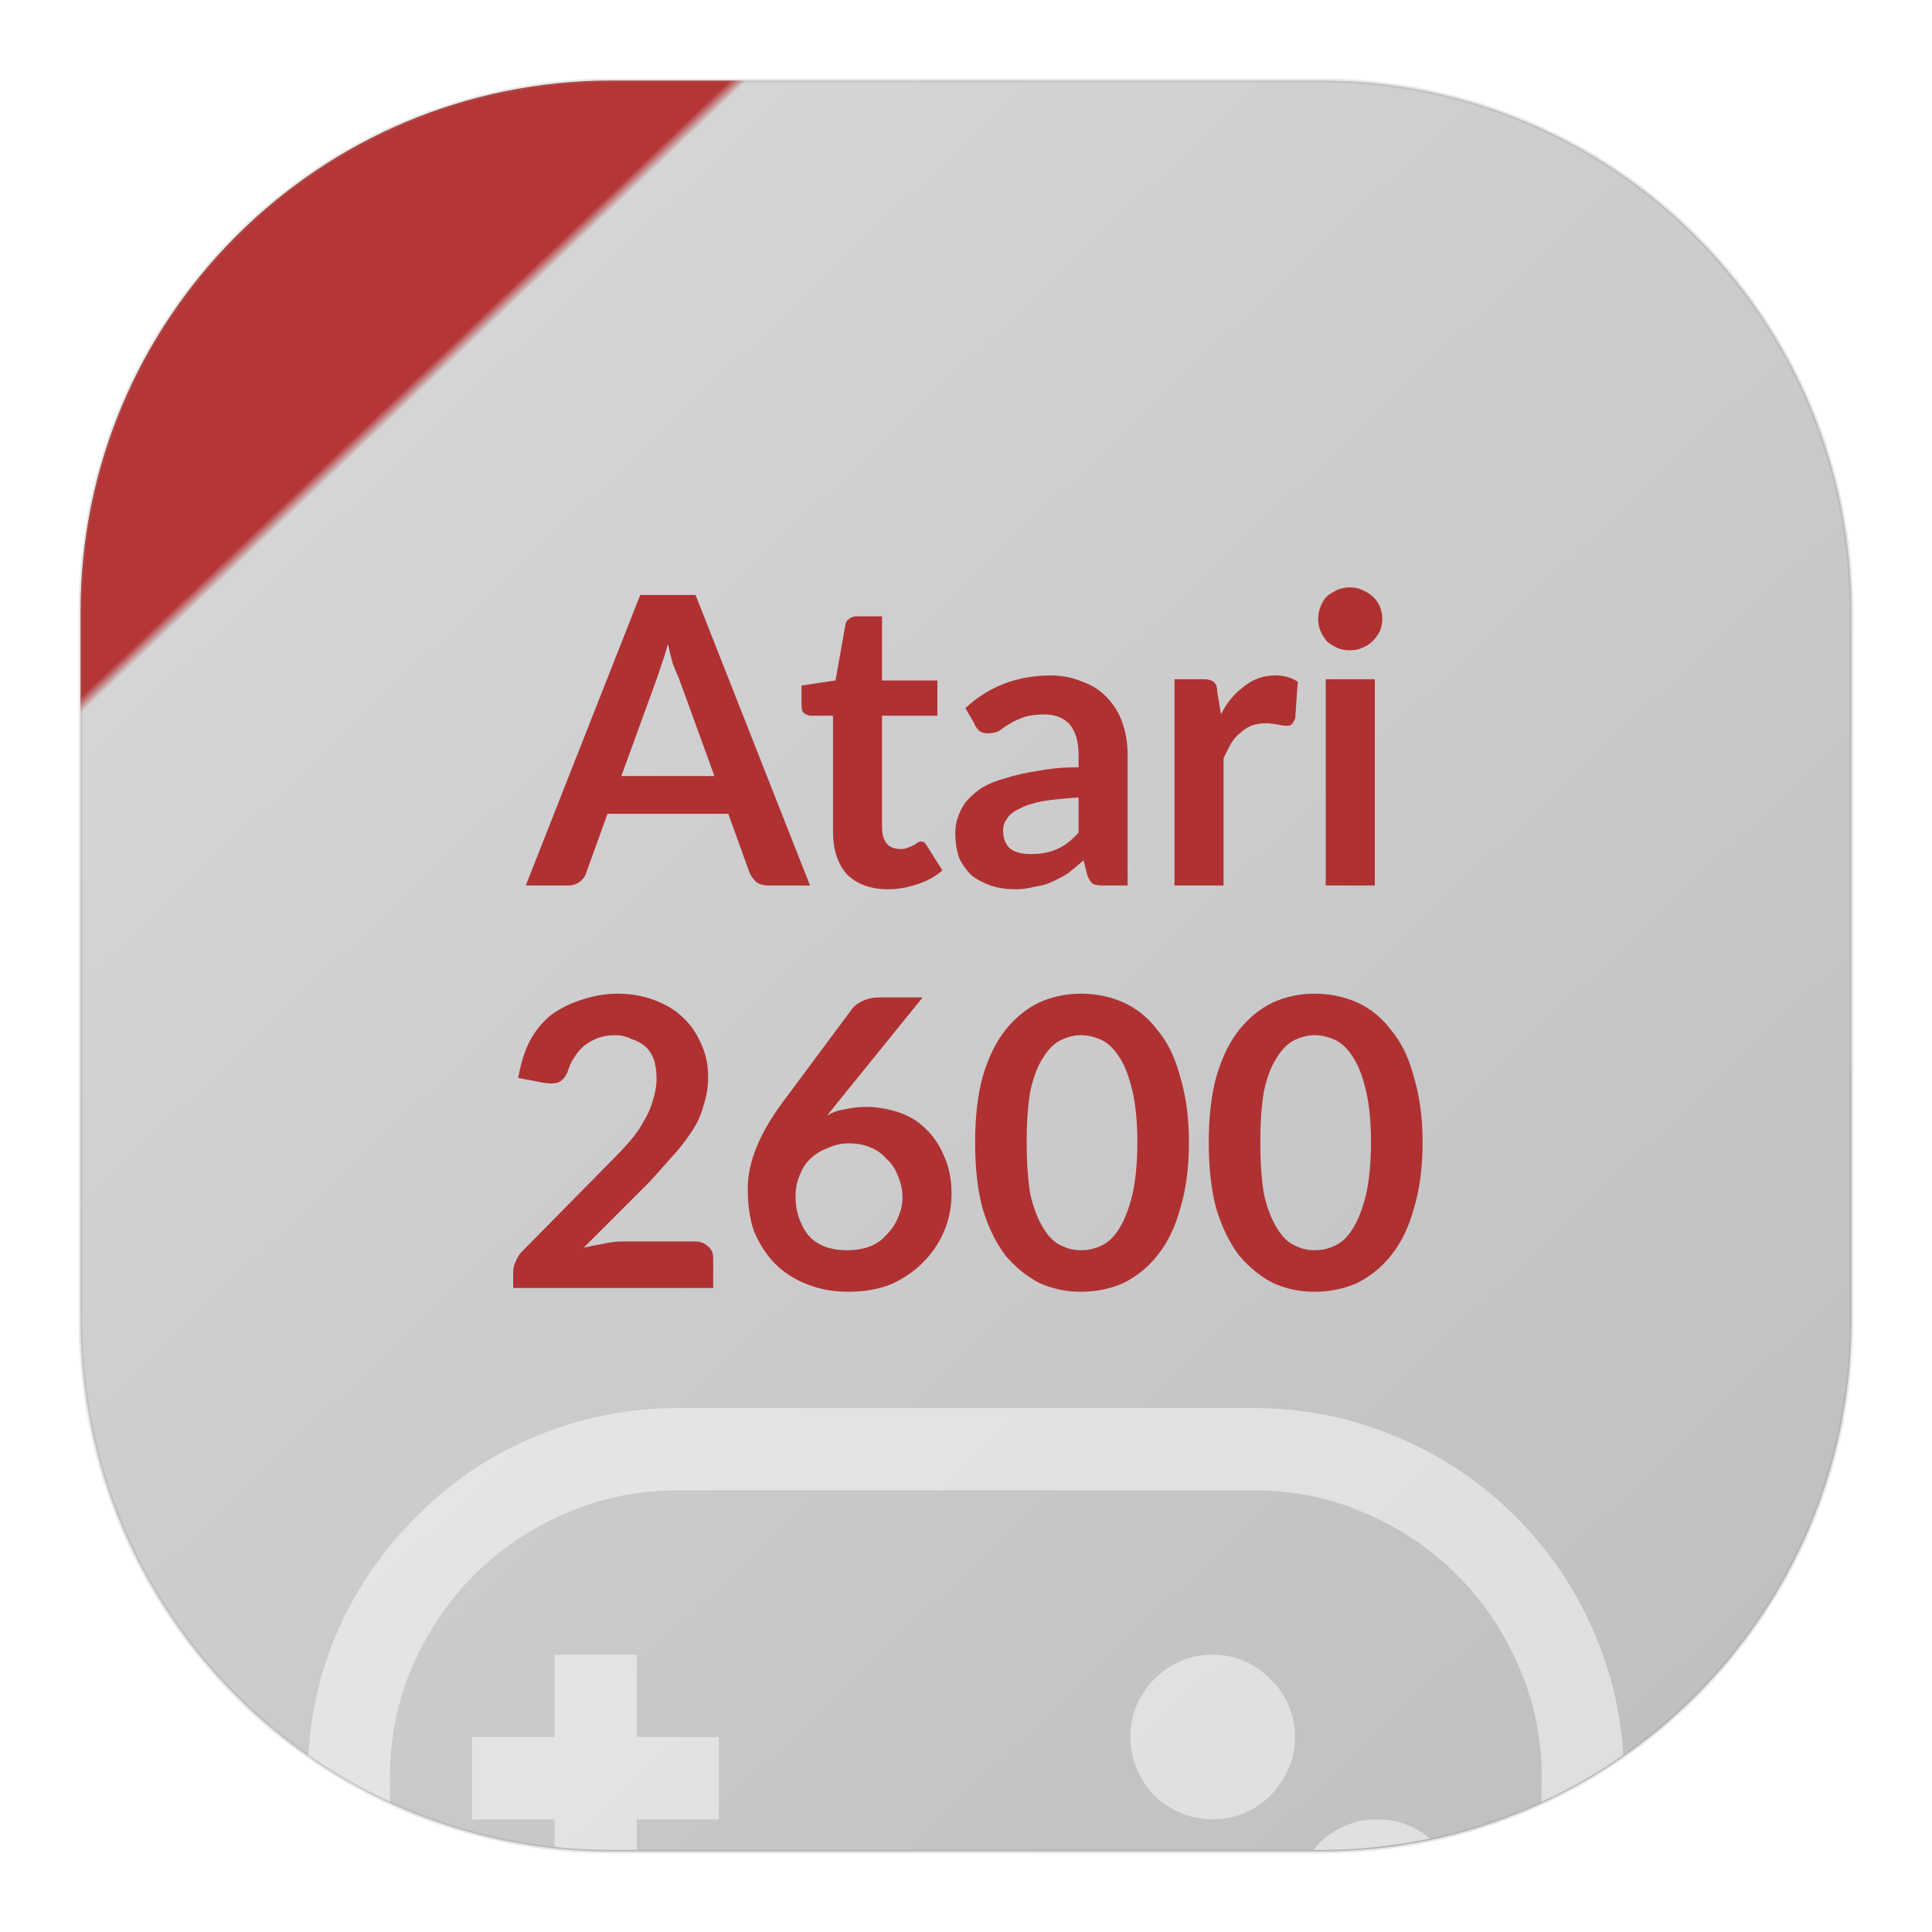
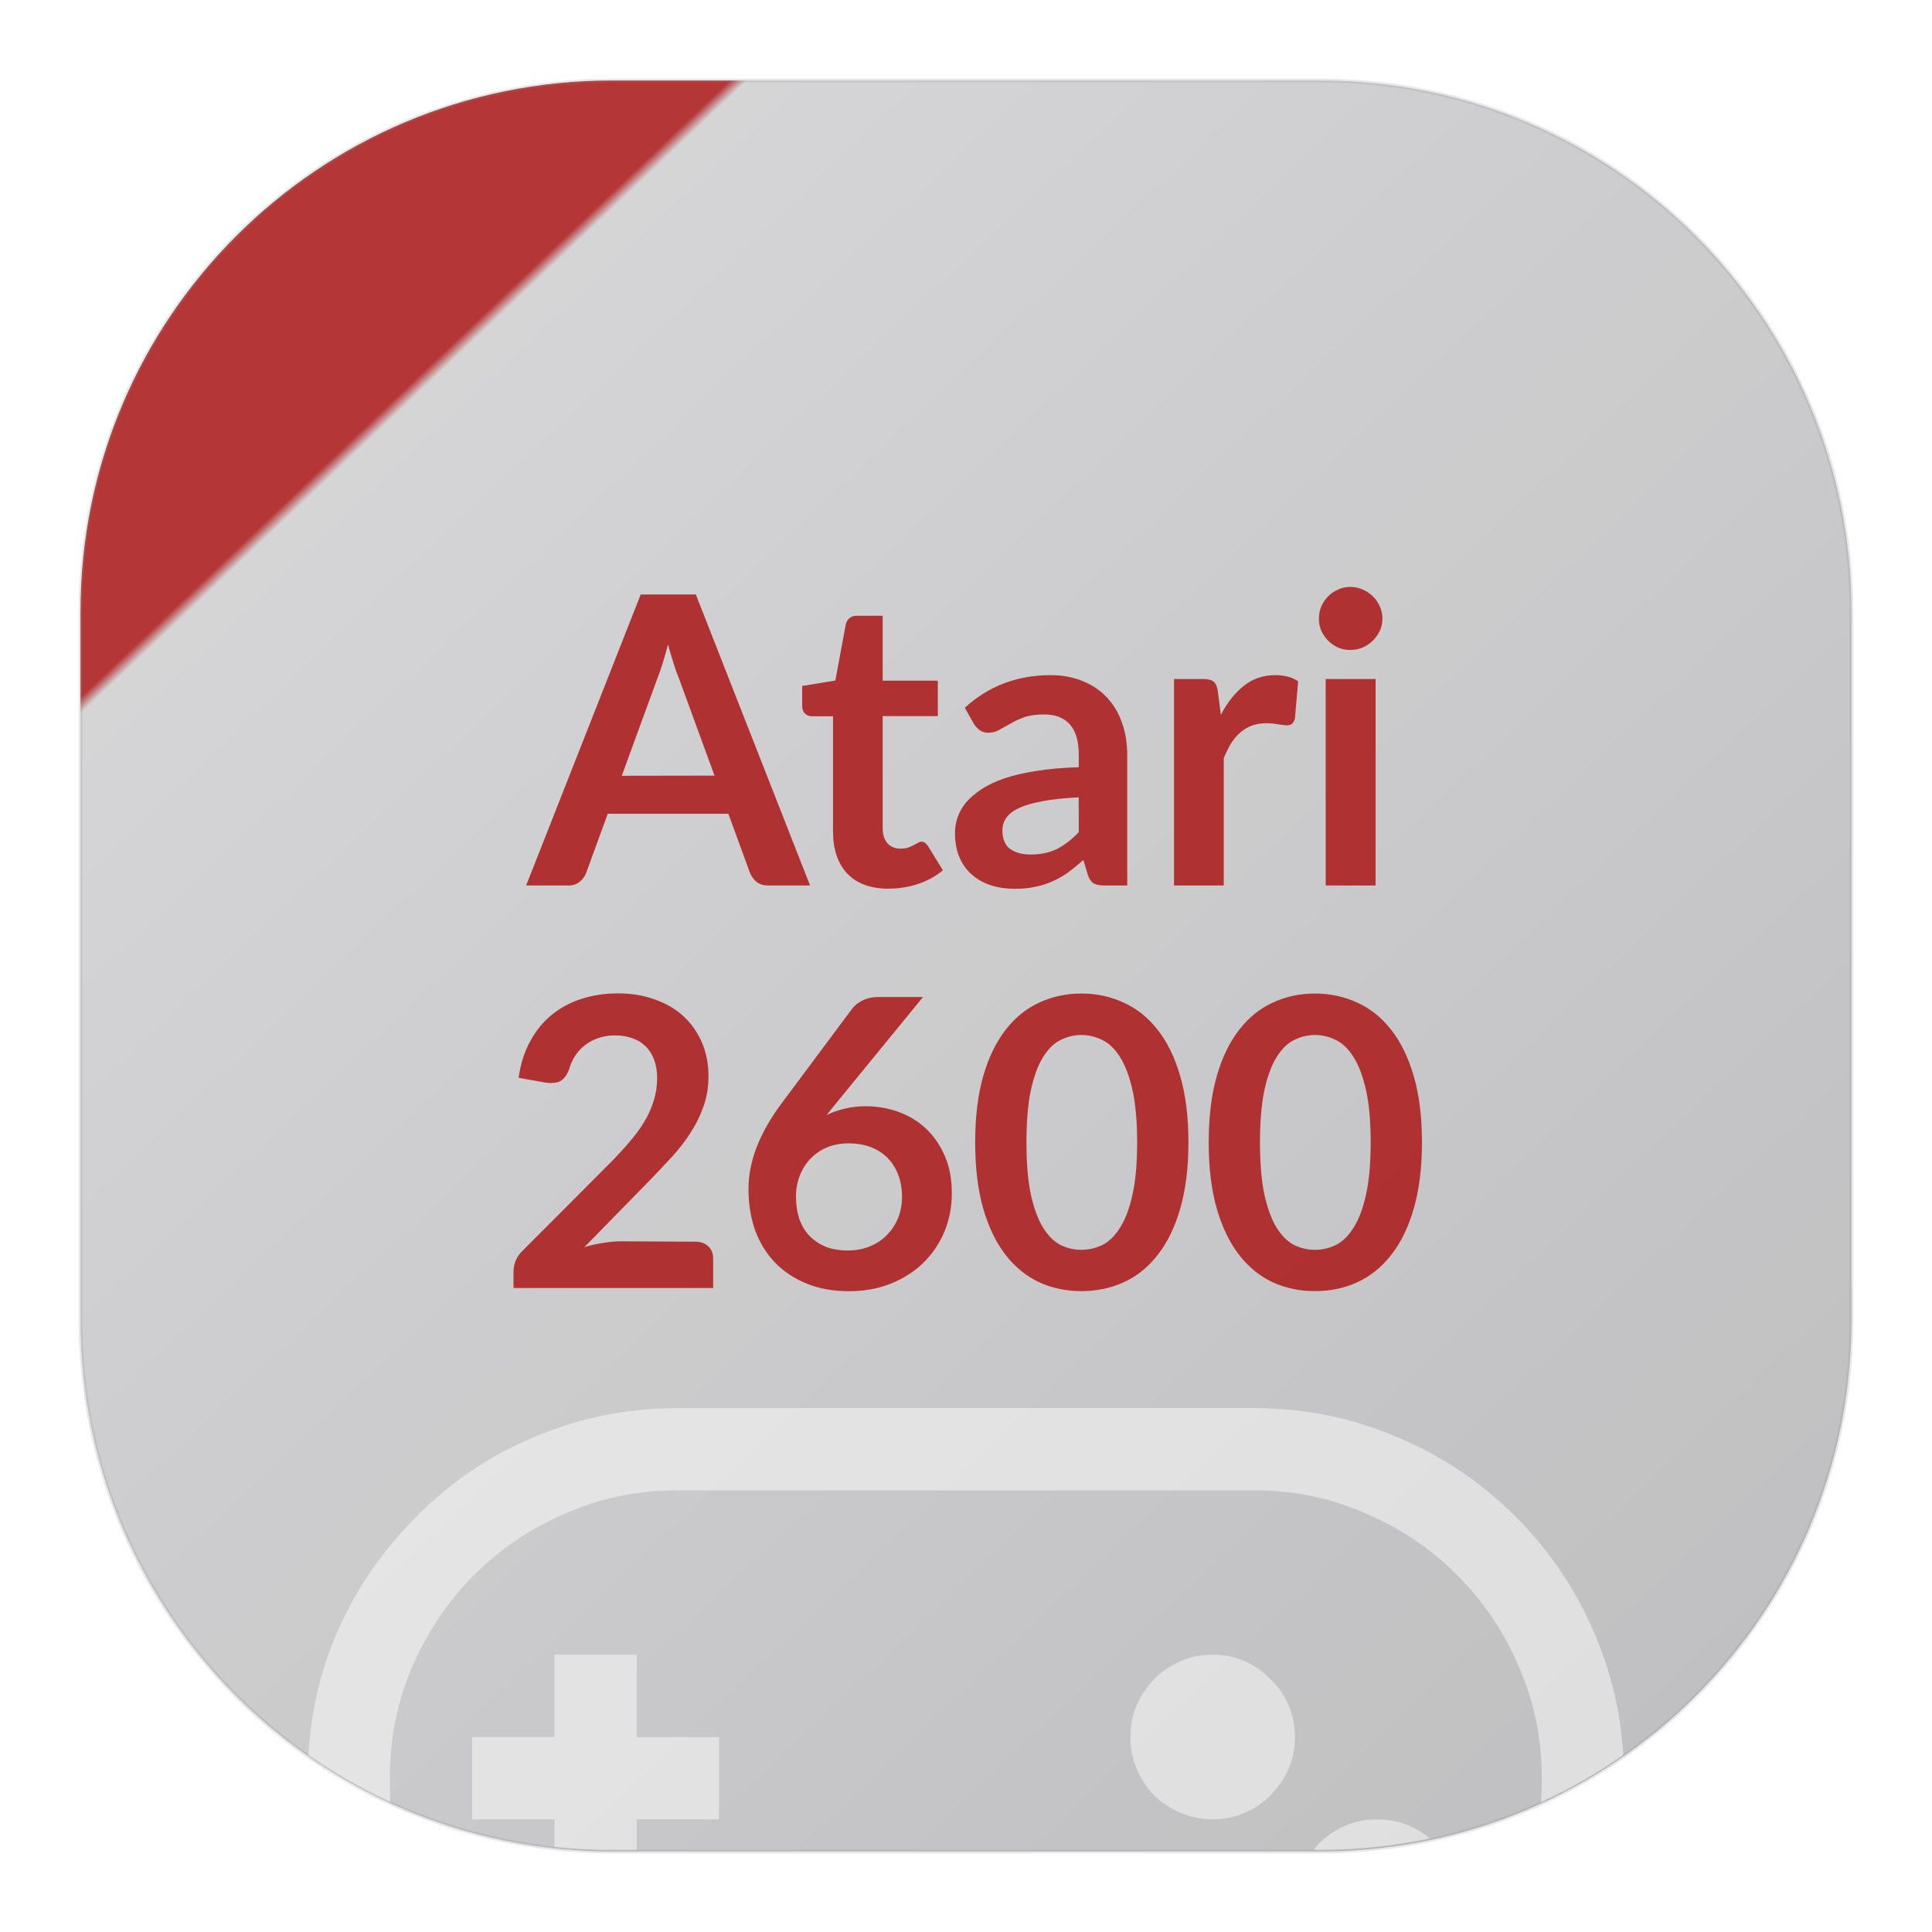
<svg xmlns="http://www.w3.org/2000/svg" viewBox="0 0 24 24" width="512" height="512" fill="none" version="1.1">
  <rect x="1" y="1" width="22" height="22" rx="6.6" fill="url(#a)" opacity=".9" stroke="gray" stroke-opacity=".2" vector-effect="non-scaling-stroke" style="-inkscape-stroke:hairline" />
-   <text x="11.988" y="11" fill="#ad2020" font-family="Lato" font-weight="bold" opacity=".9" stroke-width=".881" text-anchor="middle">
-     <tspan font-family="Lato" font-size="5px" font-weight="bold" stroke-width=".881">Atari</tspan>
-   </text>
-   <text x="11.988" y="16" fill="#ad2020" font-family="Lato" font-weight="bold" opacity=".9" stroke-width=".881" text-anchor="middle">
-     <tspan font-family="Lato" font-size="5px" font-weight="bold" stroke-width=".881">2600</tspan>
-   </text>
+   <path d="m 8.876,9.635 -0.44,-1.202 q -0.033,-0.08 -0.068,-0.19 -0.035,-0.11 -0.07,-0.237 -0.033,0.128 -0.068,0.24 -0.035,0.11 -0.068,0.193 l -0.438,1.198 z M 10.063,11 H 9.543 q -0.087,0 -0.142,-0.043 -0.055,-0.045 -0.083,-0.11 l -0.27,-0.738 h -1.498 l -0.27,0.738 q -0.02,0.058 -0.077,0.105 Q 7.146,11 7.061,11 h -0.525 l 1.423,-3.615 h 0.685 z m 0.977,0.04 q -0.335,0 -0.515,-0.188 -0.177,-0.19 -0.177,-0.522 V 8.898 h -0.263 q -0.05,0 -0.085,-0.033 -0.035,-0.033 -0.035,-0.098 v -0.245 l 0.412,-0.068 0.13,-0.7 q 0.013,-0.05 0.048,-0.077 0.035,-0.028 0.09,-0.028 h 0.32 v 0.807 h 0.685 v 0.44 h -0.685 v 1.39 q 0,0.12 0.058,0.188 0.06,0.068 0.163,0.068 0.058,0 0.095,-0.013 0.04,-0.015 0.068,-0.03 0.03,-0.015 0.052,-0.028 0.022,-0.015 0.045,-0.015 0.028,0 0.045,0.015 0.018,0.013 0.037,0.04 l 0.185,0.3 q -0.135,0.113 -0.31,0.17 -0.175,0.058 -0.362,0.058 z m 2.36,-1.135 q -0.268,0.013 -0.45,0.048 -0.182,0.033 -0.292,0.085 -0.11,0.052 -0.158,0.122 -0.048,0.07 -0.048,0.152 0,0.163 0.095,0.233 0.098,0.07 0.253,0.07 0.19,0 0.328,-0.068 0.14,-0.07 0.273,-0.21 z m -1.415,-1.113 q 0.443,-0.405 1.065,-0.405 0.225,0 0.403,0.075 0.177,0.072 0.3,0.205 0.122,0.13 0.185,0.312 0.065,0.182 0.065,0.4 V 11 h -0.28 q -0.087,0 -0.135,-0.025 -0.048,-0.028 -0.075,-0.107 l -0.055,-0.185 q -0.098,0.087 -0.19,0.155 -0.092,0.065 -0.193,0.11 -0.1,0.045 -0.215,0.068 -0.113,0.025 -0.25,0.025 -0.163,0 -0.3,-0.043 -0.138,-0.045 -0.237,-0.133 -0.1,-0.087 -0.155,-0.217 -0.055,-0.13 -0.055,-0.302 0,-0.098 0.033,-0.193 0.033,-0.098 0.105,-0.185 0.075,-0.087 0.193,-0.165 0.117,-0.077 0.287,-0.135 0.172,-0.058 0.4,-0.092 0.228,-0.037 0.52,-0.045 V 9.38 q 0,-0.258 -0.11,-0.38 -0.11,-0.125 -0.318,-0.125 -0.15,0 -0.25,0.035 -0.098,0.035 -0.172,0.08 -0.075,0.043 -0.138,0.077 -0.06,0.035 -0.135,0.035 -0.065,0 -0.11,-0.033 -0.045,-0.035 -0.072,-0.08 z M 15.166,8.88 q 0.12,-0.23 0.285,-0.36 0.165,-0.133 0.39,-0.133 0.177,0 0.285,0.077 l -0.04,0.463 q -0.013,0.045 -0.037,0.065 -0.022,0.018 -0.062,0.018 -0.037,0 -0.113,-0.013 -0.072,-0.013 -0.142,-0.013 -0.102,0 -0.182,0.03 -0.08,0.03 -0.145,0.087 -0.062,0.055 -0.113,0.135 -0.048,0.08 -0.09,0.182 V 11 h -0.618 V 8.435 h 0.362 q 0.095,0 0.133,0.035 0.037,0.033 0.05,0.12 z M 17.088,8.435 V 11 h -0.62 V 8.435 Z m 0.085,-0.748 q 0,0.08 -0.033,0.15 -0.033,0.07 -0.087,0.122 -0.052,0.052 -0.125,0.085 -0.072,0.03 -0.155,0.03 -0.08,0 -0.152,-0.03 -0.07,-0.033 -0.122,-0.085 -0.052,-0.052 -0.085,-0.122 -0.03,-0.07 -0.03,-0.15 0,-0.083 0.03,-0.155 0.033,-0.072 0.085,-0.125 0.052,-0.052 0.122,-0.083 0.072,-0.033 0.152,-0.033 0.083,0 0.155,0.033 0.072,0.03 0.125,0.083 0.055,0.052 0.087,0.125 0.033,0.072 0.033,0.155 z" style="font-weight:bold;font-size:5px;font-family:Lato;text-anchor:middle;opacity:0.9;fill:#ad2020;stroke-width:0.881" fill="#ad2020" opacity=".9" aria-label="Atari" />
+   <path d="m 8.641,15.425 q 0.1,0 0.158,0.058 0.06,0.055 0.06,0.147 V 16 h -2.48 v -0.205 q 0,-0.062 0.025,-0.13 0.028,-0.07 0.085,-0.125 l 1.097,-1.1 q 0.138,-0.14 0.245,-0.268 0.11,-0.128 0.182,-0.253 0.072,-0.125 0.11,-0.253 0.04,-0.13 0.04,-0.273 0,-0.13 -0.037,-0.228 -0.037,-0.1 -0.107,-0.168 -0.068,-0.068 -0.165,-0.1 -0.095,-0.035 -0.215,-0.035 -0.11,0 -0.205,0.033 -0.092,0.03 -0.165,0.087 -0.072,0.055 -0.122,0.13 -0.05,0.075 -0.075,0.165 -0.043,0.115 -0.11,0.152 -0.068,0.037 -0.195,0.018 l -0.325,-0.058 q 0.037,-0.26 0.145,-0.455 0.107,-0.198 0.268,-0.328 0.163,-0.133 0.37,-0.198 0.21,-0.068 0.45,-0.068 0.25,0 0.458,0.075 0.207,0.072 0.355,0.207 0.147,0.135 0.23,0.325 0.083,0.19 0.083,0.422 0,0.2 -0.06,0.37 -0.058,0.17 -0.158,0.325 -0.098,0.155 -0.23,0.3 -0.133,0.145 -0.278,0.295 l -0.815,0.833 q 0.117,-0.035 0.233,-0.052 0.117,-0.02 0.223,-0.02 z m 1.752,-1.728 -0.125,0.155 q 0.105,-0.052 0.225,-0.08 0.122,-0.03 0.263,-0.03 0.205,0 0.398,0.068 0.195,0.068 0.343,0.205 0.147,0.135 0.237,0.338 0.09,0.203 0.09,0.472 0,0.253 -0.092,0.475 -0.092,0.22 -0.26,0.385 -0.168,0.165 -0.405,0.26 -0.235,0.095 -0.52,0.095 -0.29,0 -0.52,-0.092 Q 9.796,15.855 9.633,15.69 q -0.163,-0.168 -0.25,-0.4 -0.085,-0.235 -0.085,-0.52 0,-0.255 0.102,-0.522 0.105,-0.27 0.323,-0.56 L 10.586,12.53 q 0.045,-0.06 0.13,-0.102 0.087,-0.043 0.2,-0.043 h 0.55 z m 0.14,1.837 q 0.147,0 0.27,-0.05 0.125,-0.05 0.212,-0.14 0.09,-0.09 0.14,-0.21 0.05,-0.122 0.05,-0.265 0,-0.155 -0.048,-0.278 -0.048,-0.125 -0.135,-0.21 -0.087,-0.087 -0.21,-0.133 -0.122,-0.045 -0.27,-0.045 -0.147,0 -0.268,0.05 -0.12,0.05 -0.205,0.14 -0.085,0.087 -0.133,0.21 -0.048,0.12 -0.048,0.26 0,0.15 0.04,0.275 0.043,0.122 0.123,0.21 0.083,0.087 0.203,0.138 0.12,0.048 0.278,0.048 z m 4.23,-1.343 q 0,0.472 -0.102,0.823 -0.1,0.347 -0.28,0.575 -0.177,0.228 -0.422,0.34 -0.242,0.11 -0.525,0.11 -0.282,0 -0.525,-0.11 -0.24,-0.113 -0.417,-0.34 -0.177,-0.228 -0.278,-0.575 -0.1,-0.35 -0.1,-0.823 0,-0.475 0.1,-0.823 0.1,-0.347 0.278,-0.575 0.177,-0.228 0.417,-0.338 0.242,-0.113 0.525,-0.113 0.282,0 0.525,0.113 0.245,0.11 0.422,0.338 0.18,0.228 0.28,0.575 0.102,0.347 0.102,0.823 z m -0.637,0 q 0,-0.393 -0.058,-0.65 -0.058,-0.258 -0.155,-0.41 -0.095,-0.152 -0.22,-0.212 -0.125,-0.062 -0.26,-0.062 -0.133,0 -0.258,0.062 -0.122,0.06 -0.217,0.212 -0.095,0.152 -0.152,0.41 -0.055,0.258 -0.055,0.65 0,0.393 0.055,0.65 0.058,0.258 0.152,0.41 0.095,0.152 0.217,0.215 0.125,0.06 0.258,0.06 0.135,0 0.26,-0.06 0.125,-0.062 0.22,-0.215 0.098,-0.152 0.155,-0.41 0.058,-0.258 0.058,-0.65 z m 3.538,0 q 0,0.472 -0.102,0.823 -0.1,0.347 -0.28,0.575 -0.177,0.228 -0.422,0.34 -0.242,0.11 -0.525,0.11 -0.282,0 -0.525,-0.11 -0.24,-0.113 -0.417,-0.34 -0.177,-0.228 -0.278,-0.575 -0.1,-0.35 -0.1,-0.823 0,-0.475 0.1,-0.823 0.1,-0.347 0.278,-0.575 0.177,-0.228 0.417,-0.338 0.242,-0.113 0.525,-0.113 0.282,0 0.525,0.113 0.245,0.11 0.422,0.338 0.18,0.228 0.28,0.575 0.102,0.347 0.102,0.823 z m -0.637,0 q 0,-0.393 -0.058,-0.65 -0.058,-0.258 -0.155,-0.41 -0.095,-0.152 -0.22,-0.212 -0.125,-0.062 -0.26,-0.062 -0.133,0 -0.258,0.062 -0.122,0.06 -0.217,0.212 -0.095,0.152 -0.152,0.41 -0.055,0.258 -0.055,0.65 0,0.393 0.055,0.65 0.058,0.258 0.152,0.41 0.095,0.152 0.217,0.215 0.125,0.06 0.258,0.06 0.135,0 0.26,-0.06 0.125,-0.062 0.22,-0.215 0.098,-0.152 0.155,-0.41 0.058,-0.258 0.058,-0.65 z" style="font-weight:bold;font-size:5px;font-family:Lato;text-anchor:middle;opacity:0.9;fill:#ad2020;stroke-width:0.881" fill="#ad2020" opacity=".9" aria-label="2600" />
  <defs>
    <linearGradient id="a" x1=".05" x2="1" y2="1" gradientTransform="scale(22)" gradientUnits="userSpaceOnUse">
      <stop stop-color="#ad2020" offset=".2" />
      <stop stop-color="#d0d0d2" offset=".205" />
      <stop stop-color="#b8b8ba" offset="1" />
    </linearGradient>
  </defs>
  <path d="m8.419 17.492c-0.617 0-1.205 0.117-1.764 0.352-0.559 0.229-1.054 0.561-1.484 0.998-0.437 0.436-0.773 0.933-1.008 1.492-0.193 0.467-0.302 0.956-0.332 1.469 0.319 0.222 0.658 0.419 1.016 0.582-0.001-0.1-0.004-0.221-0.004-0.295 0-0.495 0.093-0.958 0.279-1.389 0.192-0.437 0.447-0.815 0.766-1.135 0.325-0.324 0.703-0.579 1.135-0.766 0.437-0.191 0.902-0.287 1.397-0.287h7.154c0.495 0 0.959 0.096 1.391 0.287 0.436 0.187 0.814 0.441 1.135 0.766 0.324 0.32 0.579 0.699 0.766 1.135 0.191 0.431 0.287 0.893 0.287 1.389 0 0.074-0.005 0.196-0.008 0.297 0.359-0.164 0.699-0.361 1.02-0.584-0.031-0.512-0.143-1.001-0.34-1.469-0.23-0.559-0.562-1.058-0.998-1.494-0.436-0.436-0.933-0.767-1.492-0.996-0.554-0.234-1.14-0.352-1.758-0.352zm-1.531 3.064v1.023h-1.023v1.022h1.023v0.342c0.233 0.025 0.469 0.037 0.709 0.037h0.312v-0.379h1.022v-1.022h-1.022v-1.023zm8.176 0c-0.144-6.86e-4 -0.278 0.026-0.4 0.08-0.123 0.054-0.232 0.129-0.328 0.225-0.089 0.091-0.161 0.198-0.215 0.32-0.054 0.122-0.079 0.255-0.078 0.398 6.87e-4 0.144 0.027 0.276 0.08 0.398 0.053 0.123 0.124 0.233 0.215 0.328 0.095 0.091 0.205 0.162 0.328 0.215 0.123 0.053 0.255 0.08 0.398 0.08 0.143 0 0.276-0.027 0.398-0.08 0.123-0.053 0.23-0.125 0.32-0.217 0.094-0.097 0.168-0.205 0.223-0.326 0.054-0.121 0.083-0.254 0.082-0.398-6.87e-4 -0.144-0.029-0.278-0.082-0.4-0.053-0.122-0.127-0.228-0.223-0.318-0.091-0.096-0.198-0.171-0.32-0.225s-0.254-0.08-0.398-0.08zm2.043 2.045c-0.144-6.86e-4 -0.276 0.026-0.398 0.08-0.123 0.054-0.232 0.127-0.328 0.223-0.023 0.023-0.042 0.051-0.062 0.076h0.08c0.468 0 0.923-0.049 1.363-0.141-0.075-0.065-0.161-0.118-0.254-0.158-0.122-0.053-0.256-0.08-0.4-0.08z" fill="#fefefe" opacity=".5" style="-inkscape-stroke:hairline" />
</svg>
